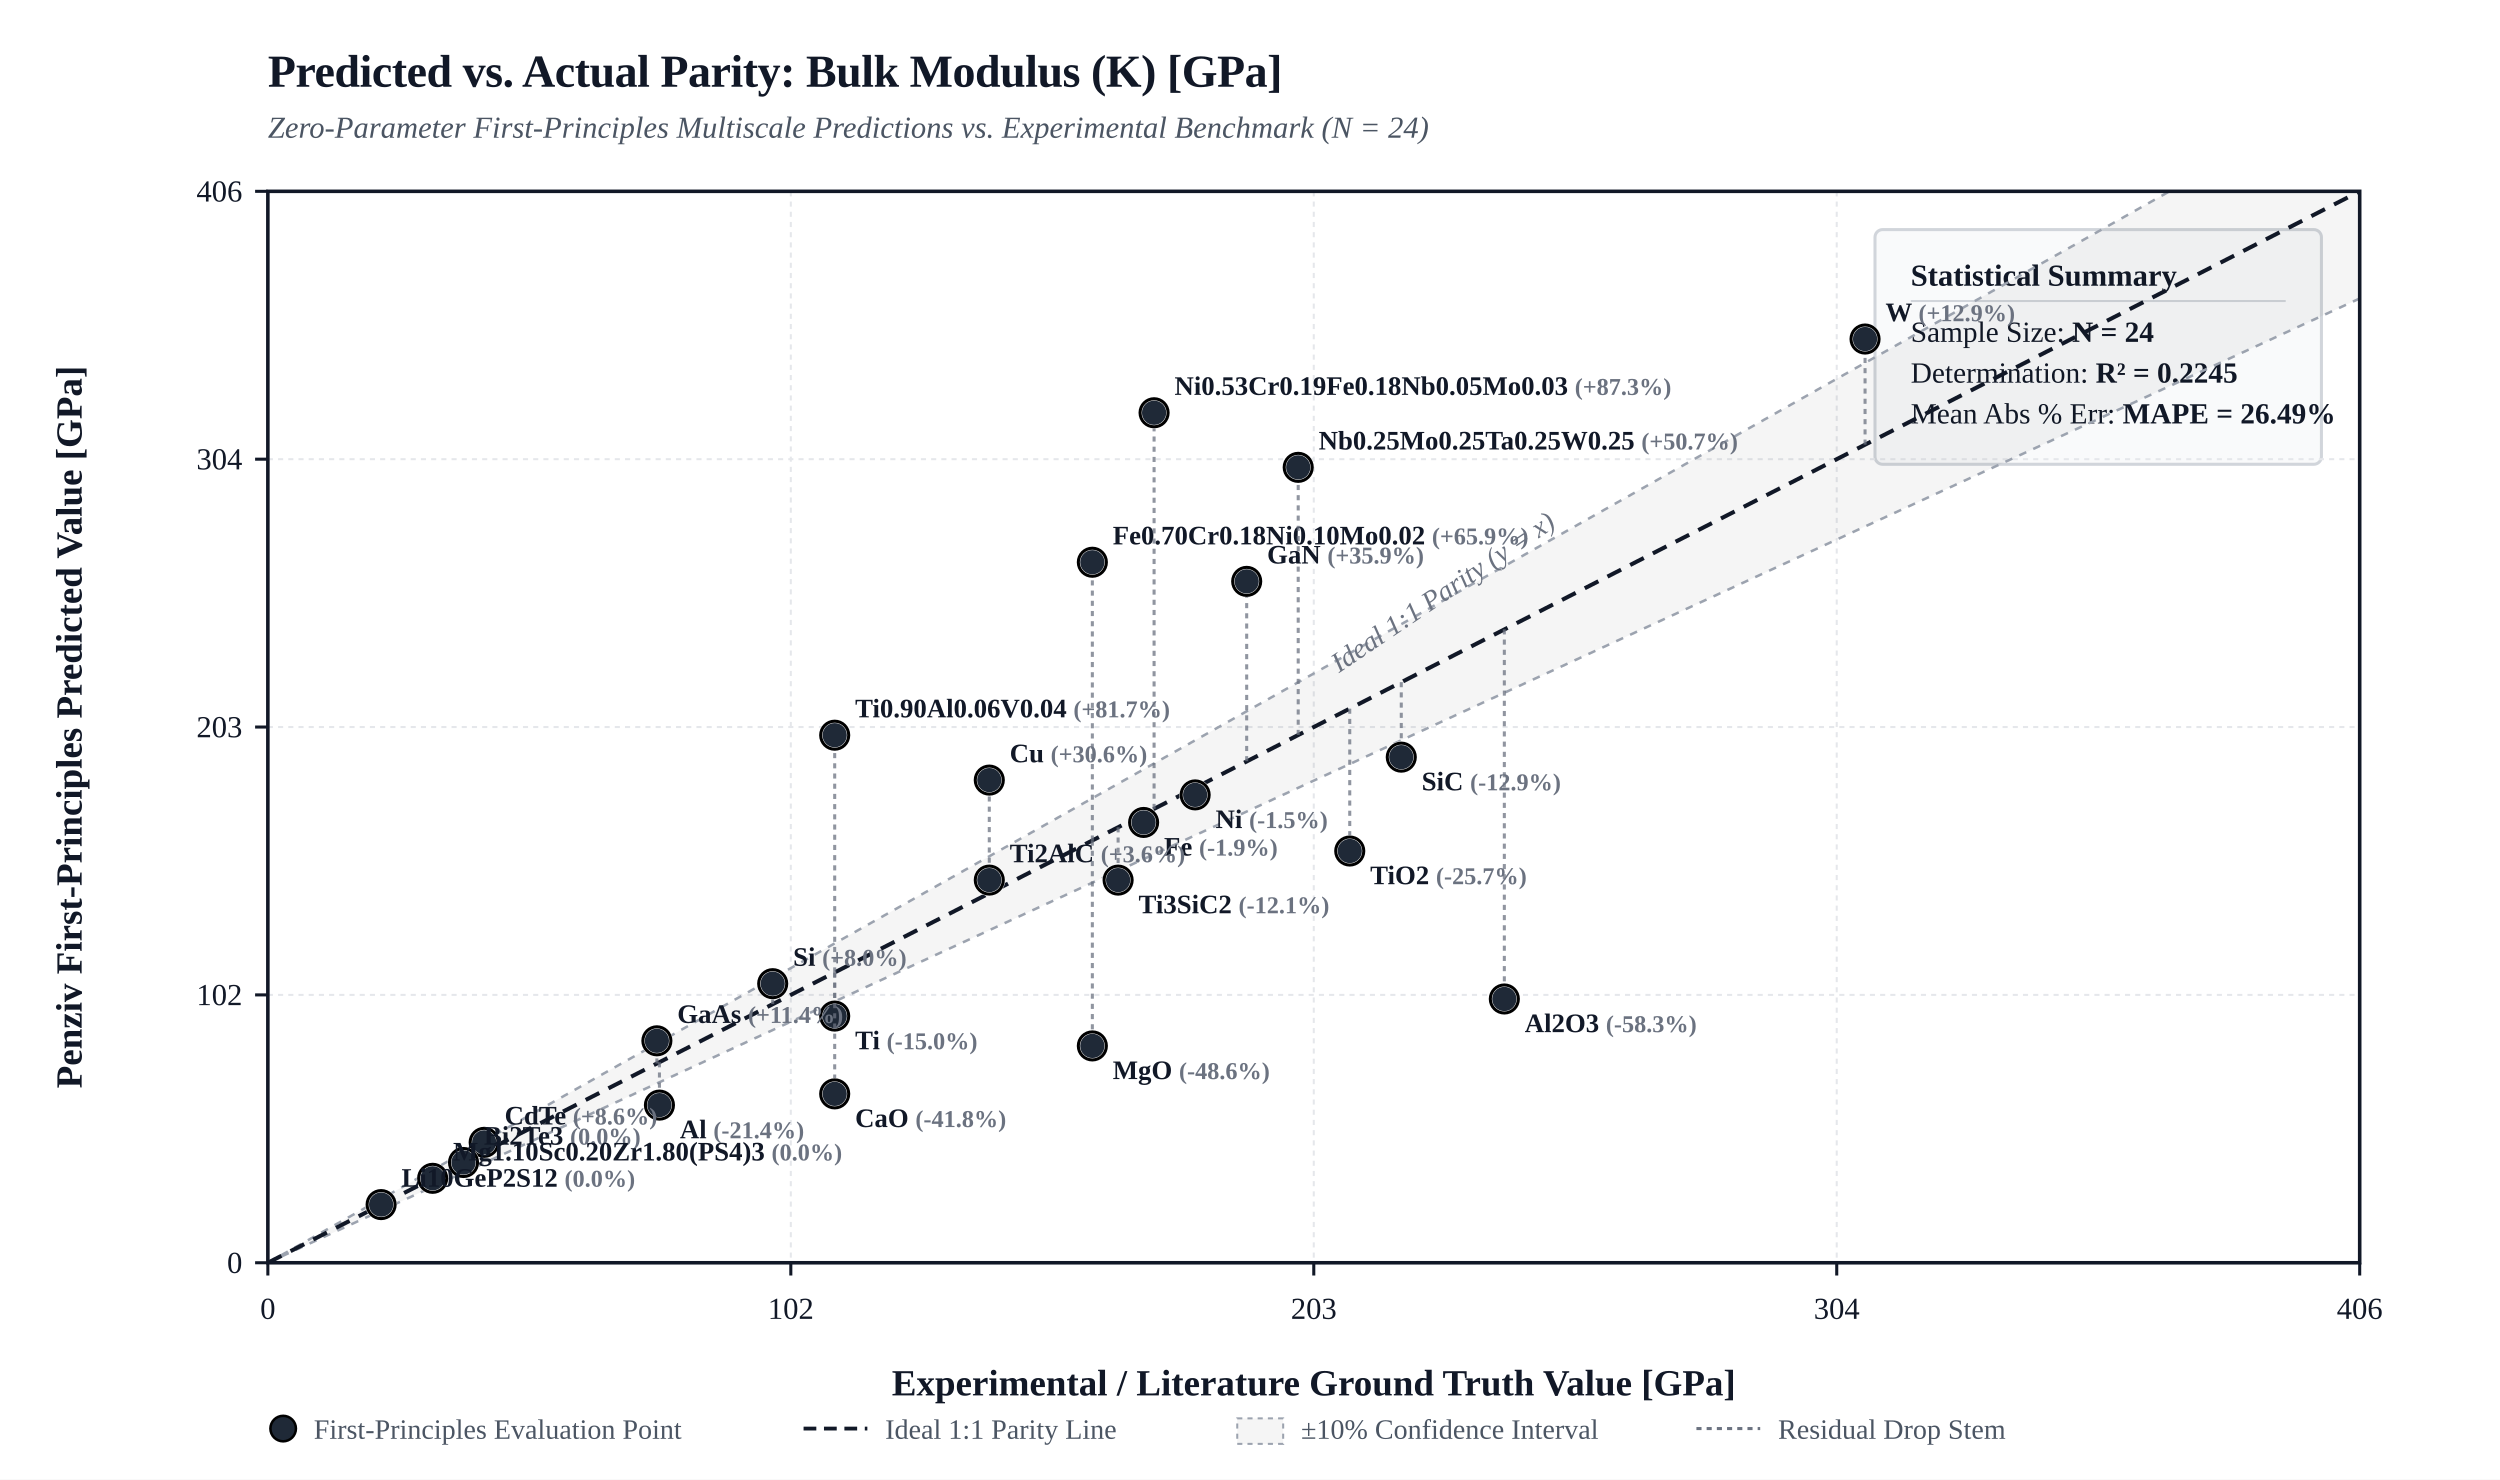
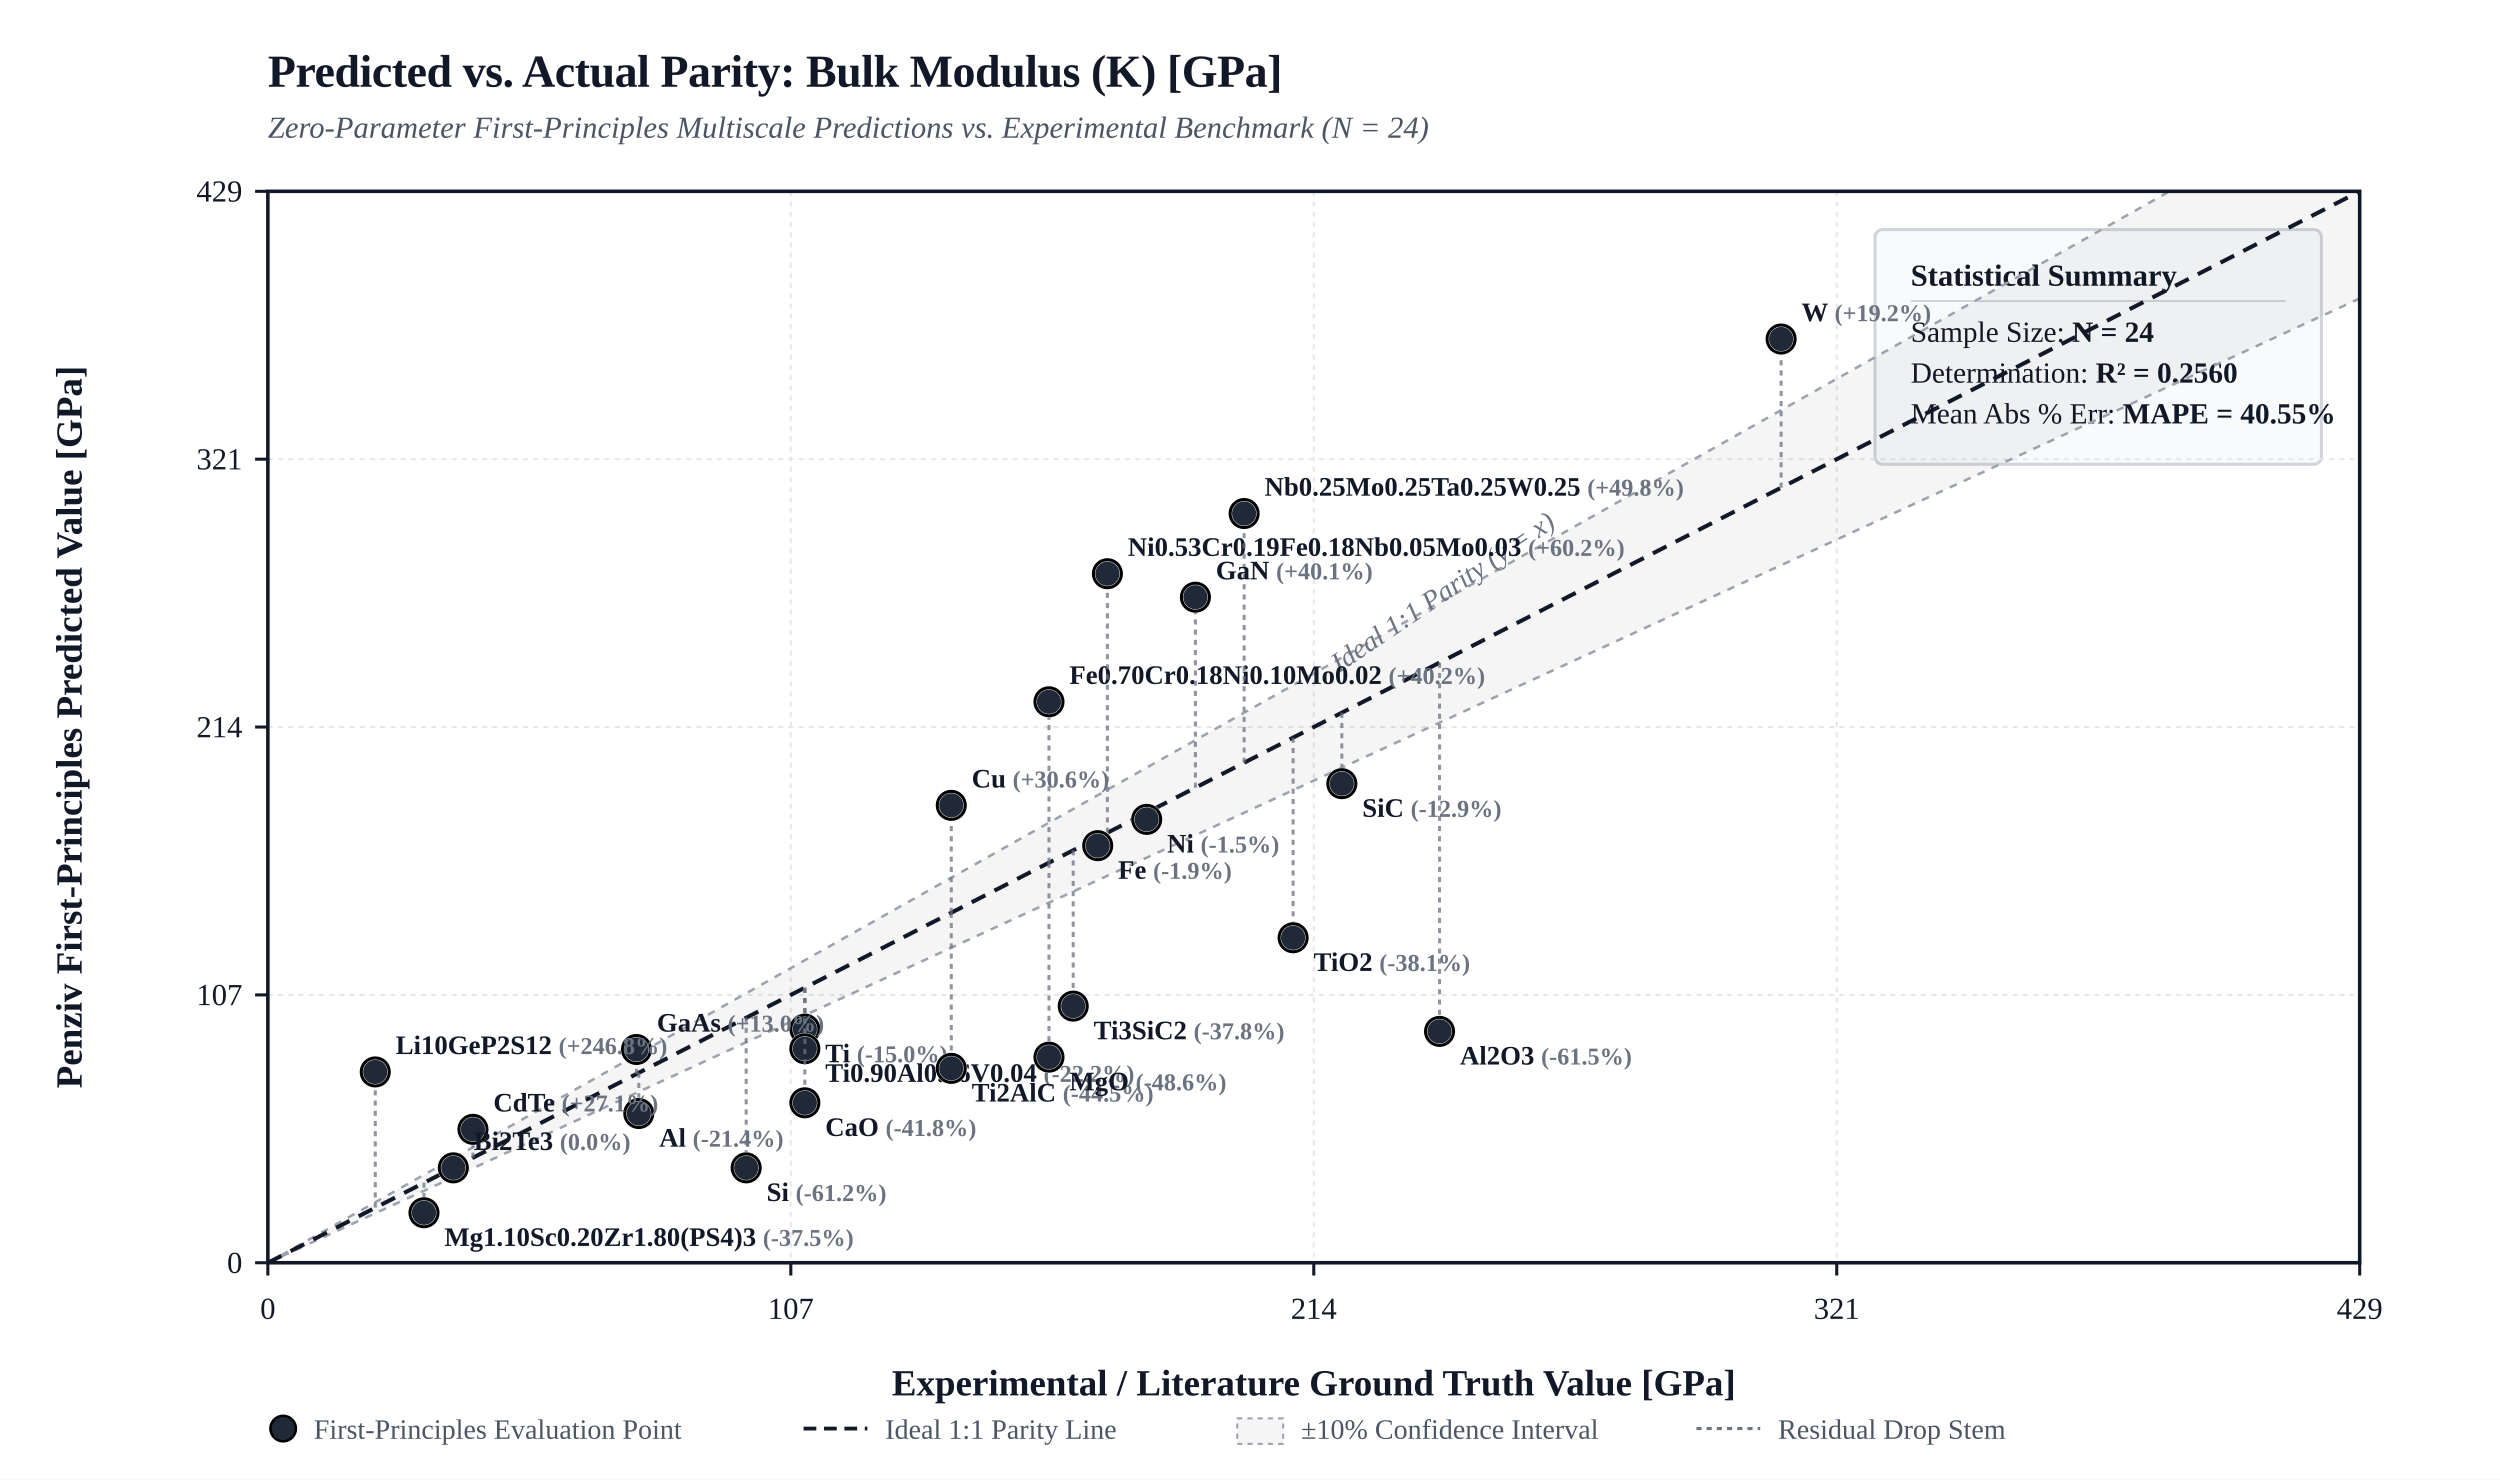
<svg xmlns="http://www.w3.org/2000/svg" viewBox="0 0 980 580" width="100%" height="auto" style="background-color: #FFFFFF; border: 1px solid #E5E7EB; border-radius: 4px; font-family: 'Times New Roman', Times, 'DejaVu Serif', 'TeX Gyre Termes', Georgia, serif;">
  <defs>
    <clipPath id="plotClip">
      <rect x="105" y="75" width="820" height="420" />
    </clipPath>
  </defs>
  <rect x="0" y="0" width="980" height="580" fill="#FFFFFF" />
  <text x="105" y="34" fill="#111827" font-size="18" font-weight="bold" letter-spacing="-0.01em">Predicted vs. Actual Parity: Bulk Modulus (K) [GPa]</text>
  <text x="105" y="54" fill="#4B5563" font-size="12" font-style="italic">Zero-Parameter First-Principles Multiscale Predictions vs. Experimental Benchmark (N = 24)</text>
  <g transform="translate(735, 90)">
    <rect width="175" height="92" rx="3" fill="#F9FAFB" stroke="#D1D5DB" stroke-width="1.2" />
    <text x="14" y="22" fill="#111827" font-size="12" font-weight="bold">Statistical Summary</text>
    <line x1="14" y1="28" x2="161" y2="28" stroke="#D1D5DB" stroke-width="0.8" />
    <text x="14" y="44" fill="#111827" font-size="11.5">Sample Size: <tspan font-weight="bold">N = 24</tspan>
    </text>
-     <text x="14" y="60" fill="#111827" font-size="11.5">Determination: <tspan font-weight="bold">R² = 0.2245</tspan>
+     <text x="14" y="60" fill="#111827" font-size="11.5">Determination: <tspan font-weight="bold">R² = 0.2560</tspan>
    </text>
-     <text x="14" y="76" fill="#111827" font-size="11.5">Mean Abs % Err: <tspan font-weight="bold">MAPE = 26.49%</tspan>
+     <text x="14" y="76" fill="#111827" font-size="11.5">Mean Abs % Err: <tspan font-weight="bold">MAPE = 40.55%</tspan>
    </text>
  </g>
  <line x1="105.0" y1="75" x2="105.0" y2="495" stroke="#E5E7EB" stroke-width="0.8" stroke-dasharray="2,2" />
  <line x1="105" y1="495.0" x2="925" y2="495.0" stroke="#E5E7EB" stroke-width="0.8" stroke-dasharray="2,2" />
  <line x1="100" y1="495.0" x2="105" y2="495.0" stroke="#111827" stroke-width="1.2" />
  <text x="95" y="499.0" fill="#111827" font-size="12" font-weight="500" text-anchor="end">0</text>
  <line x1="105.0" y1="495" x2="105.0" y2="500" stroke="#111827" stroke-width="1.2" />
  <text x="105.0" y="517.0" fill="#111827" font-size="12" font-weight="500" text-anchor="middle">0</text>
  <line x1="310.0" y1="75" x2="310.0" y2="495" stroke="#E5E7EB" stroke-width="0.8" stroke-dasharray="2,2" />
  <line x1="105" y1="390.0" x2="925" y2="390.0" stroke="#E5E7EB" stroke-width="0.8" stroke-dasharray="2,2" />
  <line x1="100" y1="390.0" x2="105" y2="390.0" stroke="#111827" stroke-width="1.2" />
-   <text x="95" y="394.0" fill="#111827" font-size="12" font-weight="500" text-anchor="end">102</text>
+   <text x="95" y="394.0" fill="#111827" font-size="12" font-weight="500" text-anchor="end">107</text>
  <line x1="310.0" y1="495" x2="310.0" y2="500" stroke="#111827" stroke-width="1.2" />
-   <text x="310.0" y="517.0" fill="#111827" font-size="12" font-weight="500" text-anchor="middle">102</text>
+   <text x="310.0" y="517.0" fill="#111827" font-size="12" font-weight="500" text-anchor="middle">107</text>
  <line x1="515.0" y1="75" x2="515.0" y2="495" stroke="#E5E7EB" stroke-width="0.8" stroke-dasharray="2,2" />
  <line x1="105" y1="285.0" x2="925" y2="285.0" stroke="#E5E7EB" stroke-width="0.8" stroke-dasharray="2,2" />
  <line x1="100" y1="285.0" x2="105" y2="285.0" stroke="#111827" stroke-width="1.2" />
-   <text x="95" y="289.0" fill="#111827" font-size="12" font-weight="500" text-anchor="end">203</text>
+   <text x="95" y="289.0" fill="#111827" font-size="12" font-weight="500" text-anchor="end">214</text>
  <line x1="515.0" y1="495" x2="515.0" y2="500" stroke="#111827" stroke-width="1.2" />
-   <text x="515.0" y="517.0" fill="#111827" font-size="12" font-weight="500" text-anchor="middle">203</text>
+   <text x="515.0" y="517.0" fill="#111827" font-size="12" font-weight="500" text-anchor="middle">214</text>
  <line x1="720.0" y1="75" x2="720.0" y2="495" stroke="#E5E7EB" stroke-width="0.8" stroke-dasharray="2,2" />
  <line x1="105" y1="180.0" x2="925" y2="180.0" stroke="#E5E7EB" stroke-width="0.8" stroke-dasharray="2,2" />
  <line x1="100" y1="180.0" x2="105" y2="180.0" stroke="#111827" stroke-width="1.2" />
-   <text x="95" y="184.0" fill="#111827" font-size="12" font-weight="500" text-anchor="end">304</text>
+   <text x="95" y="184.0" fill="#111827" font-size="12" font-weight="500" text-anchor="end">321</text>
  <line x1="720.0" y1="495" x2="720.0" y2="500" stroke="#111827" stroke-width="1.2" />
-   <text x="720.0" y="517.0" fill="#111827" font-size="12" font-weight="500" text-anchor="middle">304</text>
+   <text x="720.0" y="517.0" fill="#111827" font-size="12" font-weight="500" text-anchor="middle">321</text>
  <line x1="925.0" y1="75" x2="925.0" y2="495" stroke="#E5E7EB" stroke-width="0.8" stroke-dasharray="2,2" />
  <line x1="105" y1="75.0" x2="925" y2="75.0" stroke="#E5E7EB" stroke-width="0.8" stroke-dasharray="2,2" />
  <line x1="100" y1="75.0" x2="105" y2="75.0" stroke="#111827" stroke-width="1.2" />
-   <text x="95" y="79.0" fill="#111827" font-size="12" font-weight="500" text-anchor="end">406</text>
+   <text x="95" y="79.0" fill="#111827" font-size="12" font-weight="500" text-anchor="end">429</text>
  <line x1="925.0" y1="495" x2="925.0" y2="500" stroke="#111827" stroke-width="1.2" />
-   <text x="925.0" y="517.0" fill="#111827" font-size="12" font-weight="500" text-anchor="middle">406</text>
+   <text x="925.0" y="517.0" fill="#111827" font-size="12" font-weight="500" text-anchor="middle">429</text>
  <polygon points="105.0,495.0 925.0,33.0 925.0,117.0 105.0,495.0" fill="rgba(0, 0, 0, 0.04)" clip-path="url(#plotClip)" />
  <line x1="105.0" y1="495.0" x2="925.0" y2="33.0" stroke="#9CA3AF" stroke-width="1.0" stroke-dasharray="3,3" clip-path="url(#plotClip)" />
  <line x1="105.0" y1="495.0" x2="925.0" y2="117.0" stroke="#9CA3AF" stroke-width="1.0" stroke-dasharray="3,3" clip-path="url(#plotClip)" />
  <line x1="105.0" y1="495.0" x2="925.0" y2="75.0" stroke="#111827" stroke-width="1.6" stroke-dasharray="6,4" clip-path="url(#plotClip)" />
  <text x="535.0" y="273.0" fill="#6B7280" font-size="11" font-style="italic" transform="rotate(-34 515.0 285.0)">Ideal 1:1 Parity (y = x)</text>
  <rect x="105" y="75" width="820" height="420" fill="none" stroke="#111827" stroke-width="1.4" />
  <text x="515.0" y="547.0" fill="#111827" font-size="14.5" font-weight="bold" text-anchor="middle">Experimental / Literature Ground Truth Value [GPa]</text>
  <text x="32" y="285.0" fill="#111827" font-size="14.5" font-weight="bold" text-anchor="middle" transform="rotate(-90 32 285.0)">Penziv First-Principles Predicted Value [GPa]</text>
-   <line x1="387.8" y1="350.2" x2="387.8" y2="305.8" stroke="#6B7280" stroke-width="1.2" stroke-dasharray="2,2" opacity="0.75" clip-path="url(#plotClip)" />
-   <circle cx="387.8" cy="305.8" r="5.5" fill="#1F2937" stroke="#FFFFFF" stroke-width="1.5" />
-   <circle cx="387.8" cy="305.8" r="5.5" fill="none" stroke="#000000" stroke-width="1.2" />
-   <text x="395.8" y="298.8" fill="#111827" font-size="10.5" font-weight="600" text-anchor="start">Cu <tspan fill="#6B7280" font-size="9.5">(+30.6%)</tspan>
+   <line x1="372.9" y1="357.8" x2="372.9" y2="315.7" stroke="#6B7280" stroke-width="1.2" stroke-dasharray="2,2" opacity="0.75" clip-path="url(#plotClip)" />
+   <circle cx="372.9" cy="315.7" r="5.5" fill="#1F2937" stroke="#FFFFFF" stroke-width="1.5" />
+   <circle cx="372.9" cy="315.7" r="5.5" fill="none" stroke="#000000" stroke-width="1.2" />
+   <text x="380.9" y="308.7" fill="#111827" font-size="10.5" font-weight="600" text-anchor="start">Cu <tspan fill="#6B7280" font-size="9.5">(+30.6%)</tspan>
  </text>
-   <line x1="258.5" y1="416.4" x2="258.5" y2="433.2" stroke="#6B7280" stroke-width="1.2" stroke-dasharray="2,2" opacity="0.75" clip-path="url(#plotClip)" />
-   <circle cx="258.5" cy="433.2" r="5.5" fill="#1F2937" stroke="#FFFFFF" stroke-width="1.5" />
-   <circle cx="258.5" cy="433.2" r="5.5" fill="none" stroke="#000000" stroke-width="1.2" />
-   <text x="266.5" y="446.2" fill="#111827" font-size="10.5" font-weight="600" text-anchor="start">Al <tspan fill="#6B7280" font-size="9.5">(-21.4%)</tspan>
+   <line x1="250.4" y1="420.5" x2="250.4" y2="436.5" stroke="#6B7280" stroke-width="1.2" stroke-dasharray="2,2" opacity="0.75" clip-path="url(#plotClip)" />
+   <circle cx="250.4" cy="436.5" r="5.5" fill="#1F2937" stroke="#FFFFFF" stroke-width="1.5" />
+   <circle cx="250.4" cy="436.5" r="5.5" fill="none" stroke="#000000" stroke-width="1.2" />
+   <text x="258.4" y="449.5" fill="#111827" font-size="10.5" font-weight="600" text-anchor="start">Al <tspan fill="#6B7280" font-size="9.5">(-21.4%)</tspan>
  </text>
-   <line x1="468.5" y1="308.8" x2="468.5" y2="311.6" stroke="#6B7280" stroke-width="1.2" stroke-dasharray="2,2" opacity="0.75" clip-path="url(#plotClip)" />
-   <circle cx="468.5" cy="311.6" r="5.5" fill="#1F2937" stroke="#FFFFFF" stroke-width="1.5" />
-   <circle cx="468.5" cy="311.6" r="5.5" fill="none" stroke="#000000" stroke-width="1.2" />
-   <text x="476.5" y="324.6" fill="#111827" font-size="10.5" font-weight="600" text-anchor="start">Ni <tspan fill="#6B7280" font-size="9.5">(-1.5%)</tspan>
+   <line x1="449.5" y1="318.6" x2="449.5" y2="321.2" stroke="#6B7280" stroke-width="1.2" stroke-dasharray="2,2" opacity="0.75" clip-path="url(#plotClip)" />
+   <circle cx="449.5" cy="321.2" r="5.5" fill="#1F2937" stroke="#FFFFFF" stroke-width="1.5" />
+   <circle cx="449.5" cy="321.2" r="5.5" fill="none" stroke="#000000" stroke-width="1.2" />
+   <text x="457.5" y="334.2" fill="#111827" font-size="10.5" font-weight="600" text-anchor="start">Ni <tspan fill="#6B7280" font-size="9.5">(-1.5%)</tspan>
  </text>
-   <line x1="327.2" y1="381.2" x2="327.2" y2="398.3" stroke="#6B7280" stroke-width="1.2" stroke-dasharray="2,2" opacity="0.75" clip-path="url(#plotClip)" />
-   <circle cx="327.2" cy="398.3" r="5.5" fill="#1F2937" stroke="#FFFFFF" stroke-width="1.5" />
-   <circle cx="327.2" cy="398.3" r="5.5" fill="none" stroke="#000000" stroke-width="1.2" />
-   <text x="335.2" y="411.3" fill="#111827" font-size="10.5" font-weight="600" text-anchor="start">Ti <tspan fill="#6B7280" font-size="9.5">(-15.0%)</tspan>
+   <line x1="315.5" y1="387.2" x2="315.5" y2="403.4" stroke="#6B7280" stroke-width="1.2" stroke-dasharray="2,2" opacity="0.75" clip-path="url(#plotClip)" />
+   <circle cx="315.5" cy="403.4" r="5.5" fill="#1F2937" stroke="#FFFFFF" stroke-width="1.5" />
+   <circle cx="315.5" cy="403.4" r="5.5" fill="none" stroke="#000000" stroke-width="1.2" />
+   <text x="323.5" y="416.4" fill="#111827" font-size="10.5" font-weight="600" text-anchor="start">Ti <tspan fill="#6B7280" font-size="9.5">(-15.0%)</tspan>
  </text>
-   <line x1="731.1" y1="174.3" x2="731.1" y2="132.9" stroke="#6B7280" stroke-width="1.2" stroke-dasharray="2,2" opacity="0.75" clip-path="url(#plotClip)" />
-   <circle cx="731.1" cy="132.9" r="5.5" fill="#1F2937" stroke="#FFFFFF" stroke-width="1.5" />
-   <circle cx="731.1" cy="132.9" r="5.5" fill="none" stroke="#000000" stroke-width="1.2" />
-   <text x="739.1" y="125.9" fill="#111827" font-size="10.5" font-weight="600" text-anchor="start">W <tspan fill="#6B7280" font-size="9.5">(+12.9%)</tspan>
+   <line x1="698.2" y1="191.2" x2="698.2" y2="132.9" stroke="#6B7280" stroke-width="1.2" stroke-dasharray="2,2" opacity="0.75" clip-path="url(#plotClip)" />
+   <circle cx="698.2" cy="132.9" r="5.5" fill="#1F2937" stroke="#FFFFFF" stroke-width="1.5" />
+   <circle cx="698.2" cy="132.9" r="5.5" fill="none" stroke="#000000" stroke-width="1.2" />
+   <text x="706.2" y="125.9" fill="#111827" font-size="10.5" font-weight="600" text-anchor="start">W <tspan fill="#6B7280" font-size="9.5">(+19.2%)</tspan>
  </text>
-   <line x1="448.3" y1="319.1" x2="448.3" y2="322.4" stroke="#6B7280" stroke-width="1.2" stroke-dasharray="2,2" opacity="0.75" clip-path="url(#plotClip)" />
-   <circle cx="448.3" cy="322.4" r="5.5" fill="#1F2937" stroke="#FFFFFF" stroke-width="1.5" />
-   <circle cx="448.3" cy="322.4" r="5.5" fill="none" stroke="#000000" stroke-width="1.2" />
-   <text x="456.3" y="335.4" fill="#111827" font-size="10.5" font-weight="600" text-anchor="start">Fe <tspan fill="#6B7280" font-size="9.5">(-1.9%)</tspan>
+   <line x1="430.3" y1="328.4" x2="430.3" y2="331.5" stroke="#6B7280" stroke-width="1.2" stroke-dasharray="2,2" opacity="0.75" clip-path="url(#plotClip)" />
+   <circle cx="430.3" cy="331.5" r="5.5" fill="#1F2937" stroke="#FFFFFF" stroke-width="1.5" />
+   <circle cx="430.3" cy="331.5" r="5.5" fill="none" stroke="#000000" stroke-width="1.2" />
+   <text x="438.3" y="344.5" fill="#111827" font-size="10.5" font-weight="600" text-anchor="start">Fe <tspan fill="#6B7280" font-size="9.5">(-1.9%)</tspan>
  </text>
-   <line x1="428.2" y1="329.5" x2="428.2" y2="220.4" stroke="#6B7280" stroke-width="1.2" stroke-dasharray="2,2" opacity="0.75" clip-path="url(#plotClip)" />
-   <circle cx="428.2" cy="220.4" r="5.5" fill="#1F2937" stroke="#FFFFFF" stroke-width="1.5" />
-   <circle cx="428.2" cy="220.4" r="5.5" fill="none" stroke="#000000" stroke-width="1.2" />
-   <text x="436.2" y="213.4" fill="#111827" font-size="10.5" font-weight="600" text-anchor="start">Fe0.70Cr0.18Ni0.10Mo0.02 <tspan fill="#6B7280" font-size="9.5">(+65.9%)</tspan>
+   <line x1="411.2" y1="338.2" x2="411.2" y2="275.1" stroke="#6B7280" stroke-width="1.2" stroke-dasharray="2,2" opacity="0.75" clip-path="url(#plotClip)" />
+   <circle cx="411.2" cy="275.1" r="5.5" fill="#1F2937" stroke="#FFFFFF" stroke-width="1.5" />
+   <circle cx="411.2" cy="275.1" r="5.5" fill="none" stroke="#000000" stroke-width="1.2" />
+   <text x="419.2" y="268.1" fill="#111827" font-size="10.5" font-weight="600" text-anchor="start">Fe0.70Cr0.18Ni0.10Mo0.02 <tspan fill="#6B7280" font-size="9.5">(+40.2%)</tspan>
  </text>
-   <line x1="452.4" y1="317.1" x2="452.4" y2="161.8" stroke="#6B7280" stroke-width="1.2" stroke-dasharray="2,2" opacity="0.75" clip-path="url(#plotClip)" />
-   <circle cx="452.4" cy="161.8" r="5.5" fill="#1F2937" stroke="#FFFFFF" stroke-width="1.5" />
-   <circle cx="452.4" cy="161.8" r="5.5" fill="none" stroke="#000000" stroke-width="1.2" />
-   <text x="460.4" y="154.8" fill="#111827" font-size="10.5" font-weight="600" text-anchor="start">Ni0.53Cr0.19Fe0.18Nb0.05Mo0.03 <tspan fill="#6B7280" font-size="9.5">(+87.3%)</tspan>
+   <line x1="434.1" y1="326.4" x2="434.1" y2="224.9" stroke="#6B7280" stroke-width="1.2" stroke-dasharray="2,2" opacity="0.75" clip-path="url(#plotClip)" />
+   <circle cx="434.1" cy="224.9" r="5.5" fill="#1F2937" stroke="#FFFFFF" stroke-width="1.5" />
+   <circle cx="434.1" cy="224.9" r="5.5" fill="none" stroke="#000000" stroke-width="1.2" />
+   <text x="442.1" y="217.9" fill="#111827" font-size="10.5" font-weight="600" text-anchor="start">Ni0.53Cr0.19Fe0.18Nb0.05Mo0.03 <tspan fill="#6B7280" font-size="9.5">(+60.2%)</tspan>
  </text>
-   <line x1="327.2" y1="381.2" x2="327.2" y2="288.2" stroke="#6B7280" stroke-width="1.2" stroke-dasharray="2,2" opacity="0.75" clip-path="url(#plotClip)" />
-   <circle cx="327.2" cy="288.2" r="5.5" fill="#1F2937" stroke="#FFFFFF" stroke-width="1.5" />
-   <circle cx="327.2" cy="288.2" r="5.5" fill="none" stroke="#000000" stroke-width="1.2" />
-   <text x="335.2" y="281.2" fill="#111827" font-size="10.5" font-weight="600" text-anchor="start">Ti0.90Al0.06V0.04 <tspan fill="#6B7280" font-size="9.5">(+81.7%)</tspan>
+   <line x1="315.5" y1="387.2" x2="315.5" y2="411.1" stroke="#6B7280" stroke-width="1.2" stroke-dasharray="2,2" opacity="0.75" clip-path="url(#plotClip)" />
+   <circle cx="315.5" cy="411.1" r="5.5" fill="#1F2937" stroke="#FFFFFF" stroke-width="1.5" />
+   <circle cx="315.5" cy="411.1" r="5.5" fill="none" stroke="#000000" stroke-width="1.2" />
+   <text x="323.5" y="424.1" fill="#111827" font-size="10.5" font-weight="600" text-anchor="start">Ti0.90Al0.06V0.04 <tspan fill="#6B7280" font-size="9.5">(-22.2%)</tspan>
  </text>
-   <line x1="508.9" y1="288.1" x2="508.9" y2="183.2" stroke="#6B7280" stroke-width="1.2" stroke-dasharray="2,2" opacity="0.75" clip-path="url(#plotClip)" />
-   <circle cx="508.9" cy="183.2" r="5.5" fill="#1F2937" stroke="#FFFFFF" stroke-width="1.5" />
-   <circle cx="508.9" cy="183.2" r="5.5" fill="none" stroke="#000000" stroke-width="1.2" />
-   <text x="516.9" y="176.2" fill="#111827" font-size="10.5" font-weight="600" text-anchor="start">Nb0.25Mo0.25Ta0.25W0.25 <tspan fill="#6B7280" font-size="9.5">(+50.7%)</tspan>
+   <line x1="487.7" y1="299.0" x2="487.7" y2="201.3" stroke="#6B7280" stroke-width="1.2" stroke-dasharray="2,2" opacity="0.75" clip-path="url(#plotClip)" />
+   <circle cx="487.7" cy="201.3" r="5.5" fill="#1F2937" stroke="#FFFFFF" stroke-width="1.5" />
+   <circle cx="487.7" cy="201.3" r="5.5" fill="none" stroke="#000000" stroke-width="1.2" />
+   <text x="495.7" y="194.3" fill="#111827" font-size="10.5" font-weight="600" text-anchor="start">Nb0.25Mo0.25Ta0.25W0.25 <tspan fill="#6B7280" font-size="9.5">(+49.8%)</tspan>
  </text>
-   <line x1="438.3" y1="324.3" x2="438.3" y2="345.0" stroke="#6B7280" stroke-width="1.2" stroke-dasharray="2,2" opacity="0.75" clip-path="url(#plotClip)" />
-   <circle cx="438.3" cy="345.0" r="5.5" fill="#1F2937" stroke="#FFFFFF" stroke-width="1.5" />
-   <circle cx="438.3" cy="345.0" r="5.5" fill="none" stroke="#000000" stroke-width="1.2" />
-   <text x="446.3" y="358.0" fill="#111827" font-size="10.5" font-weight="600" text-anchor="start">Ti3SiC2 <tspan fill="#6B7280" font-size="9.5">(-12.1%)</tspan>
+   <line x1="420.7" y1="333.3" x2="420.7" y2="394.4" stroke="#6B7280" stroke-width="1.2" stroke-dasharray="2,2" opacity="0.75" clip-path="url(#plotClip)" />
+   <circle cx="420.7" cy="394.4" r="5.5" fill="#1F2937" stroke="#FFFFFF" stroke-width="1.5" />
+   <circle cx="420.7" cy="394.4" r="5.5" fill="none" stroke="#000000" stroke-width="1.2" />
+   <text x="428.7" y="407.4" fill="#111827" font-size="10.5" font-weight="600" text-anchor="start">Ti3SiC2 <tspan fill="#6B7280" font-size="9.5">(-37.8%)</tspan>
  </text>
-   <line x1="387.8" y1="350.2" x2="387.8" y2="345.0" stroke="#6B7280" stroke-width="1.2" stroke-dasharray="2,2" opacity="0.75" clip-path="url(#plotClip)" />
-   <circle cx="387.8" cy="345.0" r="5.5" fill="#1F2937" stroke="#FFFFFF" stroke-width="1.5" />
-   <circle cx="387.8" cy="345.0" r="5.5" fill="none" stroke="#000000" stroke-width="1.2" />
-   <text x="395.8" y="338.0" fill="#111827" font-size="10.5" font-weight="600" text-anchor="start">Ti2AlC <tspan fill="#6B7280" font-size="9.5">(+3.6%)</tspan>
+   <line x1="372.9" y1="357.8" x2="372.9" y2="418.8" stroke="#6B7280" stroke-width="1.2" stroke-dasharray="2,2" opacity="0.75" clip-path="url(#plotClip)" />
+   <circle cx="372.9" cy="418.8" r="5.5" fill="#1F2937" stroke="#FFFFFF" stroke-width="1.5" />
+   <circle cx="372.9" cy="418.8" r="5.5" fill="none" stroke="#000000" stroke-width="1.2" />
+   <text x="380.9" y="431.8" fill="#111827" font-size="10.5" font-weight="600" text-anchor="start">Ti2AlC <tspan fill="#6B7280" font-size="9.5">(-44.5%)</tspan>
  </text>
-   <line x1="327.2" y1="381.2" x2="327.2" y2="428.8" stroke="#6B7280" stroke-width="1.2" stroke-dasharray="2,2" opacity="0.75" clip-path="url(#plotClip)" />
-   <circle cx="327.2" cy="428.8" r="5.5" fill="#1F2937" stroke="#FFFFFF" stroke-width="1.5" />
-   <circle cx="327.2" cy="428.8" r="5.5" fill="none" stroke="#000000" stroke-width="1.2" />
-   <text x="335.2" y="441.8" fill="#111827" font-size="10.5" font-weight="600" text-anchor="start">CaO <tspan fill="#6B7280" font-size="9.5">(-41.8%)</tspan>
+   <line x1="315.5" y1="387.2" x2="315.5" y2="432.3" stroke="#6B7280" stroke-width="1.2" stroke-dasharray="2,2" opacity="0.75" clip-path="url(#plotClip)" />
+   <circle cx="315.5" cy="432.3" r="5.5" fill="#1F2937" stroke="#FFFFFF" stroke-width="1.5" />
+   <circle cx="315.5" cy="432.3" r="5.5" fill="none" stroke="#000000" stroke-width="1.2" />
+   <text x="323.5" y="445.3" fill="#111827" font-size="10.5" font-weight="600" text-anchor="start">CaO <tspan fill="#6B7280" font-size="9.5">(-41.8%)</tspan>
  </text>
-   <line x1="428.2" y1="329.5" x2="428.2" y2="410.0" stroke="#6B7280" stroke-width="1.2" stroke-dasharray="2,2" opacity="0.75" clip-path="url(#plotClip)" />
-   <circle cx="428.2" cy="410.0" r="5.5" fill="#1F2937" stroke="#FFFFFF" stroke-width="1.5" />
-   <circle cx="428.2" cy="410.0" r="5.5" fill="none" stroke="#000000" stroke-width="1.2" />
-   <text x="436.2" y="423.0" fill="#111827" font-size="10.5" font-weight="600" text-anchor="start">MgO <tspan fill="#6B7280" font-size="9.5">(-48.6%)</tspan>
+   <line x1="411.2" y1="338.2" x2="411.2" y2="414.4" stroke="#6B7280" stroke-width="1.2" stroke-dasharray="2,2" opacity="0.75" clip-path="url(#plotClip)" />
+   <circle cx="411.2" cy="414.4" r="5.5" fill="#1F2937" stroke="#FFFFFF" stroke-width="1.5" />
+   <circle cx="411.2" cy="414.4" r="5.5" fill="none" stroke="#000000" stroke-width="1.2" />
+   <text x="419.2" y="427.4" fill="#111827" font-size="10.5" font-weight="600" text-anchor="start">MgO <tspan fill="#6B7280" font-size="9.5">(-48.6%)</tspan>
  </text>
-   <line x1="589.7" y1="246.7" x2="589.7" y2="391.6" stroke="#6B7280" stroke-width="1.2" stroke-dasharray="2,2" opacity="0.75" clip-path="url(#plotClip)" />
-   <circle cx="589.7" cy="391.6" r="5.5" fill="#1F2937" stroke="#FFFFFF" stroke-width="1.5" />
-   <circle cx="589.7" cy="391.6" r="5.5" fill="none" stroke="#000000" stroke-width="1.2" />
-   <text x="597.7" y="404.6" fill="#111827" font-size="10.5" font-weight="600" text-anchor="start">Al2O3 <tspan fill="#6B7280" font-size="9.5">(-58.3%)</tspan>
+   <line x1="564.3" y1="259.8" x2="564.3" y2="404.3" stroke="#6B7280" stroke-width="1.2" stroke-dasharray="2,2" opacity="0.75" clip-path="url(#plotClip)" />
+   <circle cx="564.3" cy="404.3" r="5.5" fill="#1F2937" stroke="#FFFFFF" stroke-width="1.5" />
+   <circle cx="564.3" cy="404.3" r="5.5" fill="none" stroke="#000000" stroke-width="1.2" />
+   <text x="572.3" y="417.3" fill="#111827" font-size="10.5" font-weight="600" text-anchor="start">Al2O3 <tspan fill="#6B7280" font-size="9.5">(-61.5%)</tspan>
  </text>
-   <line x1="529.1" y1="277.8" x2="529.1" y2="333.6" stroke="#6B7280" stroke-width="1.2" stroke-dasharray="2,2" opacity="0.75" clip-path="url(#plotClip)" />
-   <circle cx="529.1" cy="333.6" r="5.5" fill="#1F2937" stroke="#FFFFFF" stroke-width="1.5" />
-   <circle cx="529.1" cy="333.6" r="5.5" fill="none" stroke="#000000" stroke-width="1.2" />
-   <text x="537.1" y="346.6" fill="#111827" font-size="10.5" font-weight="600" text-anchor="start">TiO2 <tspan fill="#6B7280" font-size="9.5">(-25.7%)</tspan>
+   <line x1="506.9" y1="289.2" x2="506.9" y2="367.6" stroke="#6B7280" stroke-width="1.2" stroke-dasharray="2,2" opacity="0.75" clip-path="url(#plotClip)" />
+   <circle cx="506.9" cy="367.6" r="5.5" fill="#1F2937" stroke="#FFFFFF" stroke-width="1.5" />
+   <circle cx="506.9" cy="367.6" r="5.5" fill="none" stroke="#000000" stroke-width="1.2" />
+   <text x="514.9" y="380.6" fill="#111827" font-size="10.5" font-weight="600" text-anchor="start">TiO2 <tspan fill="#6B7280" font-size="9.5">(-38.1%)</tspan>
  </text>
-   <line x1="549.3" y1="267.4" x2="549.3" y2="296.8" stroke="#6B7280" stroke-width="1.2" stroke-dasharray="2,2" opacity="0.75" clip-path="url(#plotClip)" />
-   <circle cx="549.3" cy="296.8" r="5.5" fill="#1F2937" stroke="#FFFFFF" stroke-width="1.5" />
-   <circle cx="549.3" cy="296.8" r="5.5" fill="none" stroke="#000000" stroke-width="1.2" />
-   <text x="557.3" y="309.8" fill="#111827" font-size="10.5" font-weight="600" text-anchor="start">SiC <tspan fill="#6B7280" font-size="9.5">(-12.9%)</tspan>
+   <line x1="526.0" y1="279.4" x2="526.0" y2="307.2" stroke="#6B7280" stroke-width="1.2" stroke-dasharray="2,2" opacity="0.75" clip-path="url(#plotClip)" />
+   <circle cx="526.0" cy="307.2" r="5.5" fill="#1F2937" stroke="#FFFFFF" stroke-width="1.5" />
+   <circle cx="526.0" cy="307.2" r="5.5" fill="none" stroke="#000000" stroke-width="1.2" />
+   <text x="534.0" y="320.2" fill="#111827" font-size="10.5" font-weight="600" text-anchor="start">SiC <tspan fill="#6B7280" font-size="9.5">(-12.9%)</tspan>
  </text>
-   <line x1="488.7" y1="298.4" x2="488.7" y2="227.9" stroke="#6B7280" stroke-width="1.2" stroke-dasharray="2,2" opacity="0.75" clip-path="url(#plotClip)" />
-   <circle cx="488.7" cy="227.9" r="5.5" fill="#1F2937" stroke="#FFFFFF" stroke-width="1.5" />
-   <circle cx="488.7" cy="227.9" r="5.5" fill="none" stroke="#000000" stroke-width="1.2" />
-   <text x="496.7" y="220.9" fill="#111827" font-size="10.5" font-weight="600" text-anchor="start">GaN <tspan fill="#6B7280" font-size="9.5">(+35.9%)</tspan>
+   <line x1="468.6" y1="308.8" x2="468.6" y2="234.1" stroke="#6B7280" stroke-width="1.2" stroke-dasharray="2,2" opacity="0.75" clip-path="url(#plotClip)" />
+   <circle cx="468.6" cy="234.1" r="5.5" fill="#1F2937" stroke="#FFFFFF" stroke-width="1.5" />
+   <circle cx="468.6" cy="234.1" r="5.5" fill="none" stroke="#000000" stroke-width="1.2" />
+   <text x="476.6" y="227.1" fill="#111827" font-size="10.5" font-weight="600" text-anchor="start">GaN <tspan fill="#6B7280" font-size="9.5">(+40.1%)</tspan>
  </text>
-   <line x1="302.9" y1="393.6" x2="302.9" y2="385.6" stroke="#6B7280" stroke-width="1.2" stroke-dasharray="2,2" opacity="0.75" clip-path="url(#plotClip)" />
-   <circle cx="302.9" cy="385.6" r="5.5" fill="#1F2937" stroke="#FFFFFF" stroke-width="1.5" />
-   <circle cx="302.9" cy="385.6" r="5.5" fill="none" stroke="#000000" stroke-width="1.2" />
-   <text x="310.9" y="378.6" fill="#111827" font-size="10.5" font-weight="600" text-anchor="start">Si <tspan fill="#6B7280" font-size="9.5">(+8.0%)</tspan>
+   <line x1="292.5" y1="398.9" x2="292.5" y2="457.8" stroke="#6B7280" stroke-width="1.2" stroke-dasharray="2,2" opacity="0.75" clip-path="url(#plotClip)" />
+   <circle cx="292.5" cy="457.8" r="5.5" fill="#1F2937" stroke="#FFFFFF" stroke-width="1.5" />
+   <circle cx="292.5" cy="457.8" r="5.5" fill="none" stroke="#000000" stroke-width="1.2" />
+   <text x="300.5" y="470.8" fill="#111827" font-size="10.5" font-weight="600" text-anchor="start">Si <tspan fill="#6B7280" font-size="9.5">(-61.2%)</tspan>
  </text>
-   <line x1="257.5" y1="416.9" x2="257.5" y2="408.0" stroke="#6B7280" stroke-width="1.2" stroke-dasharray="2,2" opacity="0.75" clip-path="url(#plotClip)" />
-   <circle cx="257.5" cy="408.0" r="5.5" fill="#1F2937" stroke="#FFFFFF" stroke-width="1.5" />
-   <circle cx="257.5" cy="408.0" r="5.5" fill="none" stroke="#000000" stroke-width="1.2" />
-   <text x="265.5" y="401.0" fill="#111827" font-size="10.5" font-weight="600" text-anchor="start">GaAs <tspan fill="#6B7280" font-size="9.5">(+11.4%)</tspan>
+   <line x1="249.5" y1="421.0" x2="249.5" y2="411.4" stroke="#6B7280" stroke-width="1.2" stroke-dasharray="2,2" opacity="0.75" clip-path="url(#plotClip)" />
+   <circle cx="249.5" cy="411.4" r="5.5" fill="#1F2937" stroke="#FFFFFF" stroke-width="1.5" />
+   <circle cx="249.5" cy="411.4" r="5.5" fill="none" stroke="#000000" stroke-width="1.2" />
+   <text x="257.5" y="404.4" fill="#111827" font-size="10.5" font-weight="600" text-anchor="start">GaAs <tspan fill="#6B7280" font-size="9.5">(+13.0%)</tspan>
  </text>
-   <line x1="189.8" y1="451.6" x2="189.8" y2="447.8" stroke="#6B7280" stroke-width="1.2" stroke-dasharray="2,2" opacity="0.75" clip-path="url(#plotClip)" />
-   <circle cx="189.8" cy="447.8" r="5.5" fill="#1F2937" stroke="#FFFFFF" stroke-width="1.5" />
-   <circle cx="189.8" cy="447.8" r="5.5" fill="none" stroke="#000000" stroke-width="1.2" />
-   <text x="197.8" y="440.8" fill="#111827" font-size="10.5" font-weight="600" text-anchor="start">CdTe <tspan fill="#6B7280" font-size="9.5">(+8.6%)</tspan>
+   <line x1="185.4" y1="453.8" x2="185.4" y2="442.7" stroke="#6B7280" stroke-width="1.2" stroke-dasharray="2,2" opacity="0.75" clip-path="url(#plotClip)" />
+   <circle cx="185.4" cy="442.7" r="5.5" fill="#1F2937" stroke="#FFFFFF" stroke-width="1.5" />
+   <circle cx="185.4" cy="442.7" r="5.5" fill="none" stroke="#000000" stroke-width="1.2" />
+   <text x="193.4" y="435.7" fill="#111827" font-size="10.5" font-weight="600" text-anchor="start">CdTe <tspan fill="#6B7280" font-size="9.5">(+27.1%)</tspan>
  </text>
-   <line x1="181.7" y1="455.7" x2="181.7" y2="455.7" stroke="#6B7280" stroke-width="1.2" stroke-dasharray="2,2" opacity="0.75" clip-path="url(#plotClip)" />
-   <circle cx="181.7" cy="455.7" r="5.5" fill="#1F2937" stroke="#FFFFFF" stroke-width="1.5" />
-   <circle cx="181.7" cy="455.7" r="5.5" fill="none" stroke="#000000" stroke-width="1.2" />
-   <text x="189.7" y="448.7" fill="#111827" font-size="10.5" font-weight="600" text-anchor="start">Bi2Te3 <tspan fill="#6B7280" font-size="9.5">(0.0%)</tspan>
+   <line x1="177.7" y1="457.8" x2="177.7" y2="457.8" stroke="#6B7280" stroke-width="1.2" stroke-dasharray="2,2" opacity="0.75" clip-path="url(#plotClip)" />
+   <circle cx="177.7" cy="457.8" r="5.5" fill="#1F2937" stroke="#FFFFFF" stroke-width="1.5" />
+   <circle cx="177.7" cy="457.8" r="5.5" fill="none" stroke="#000000" stroke-width="1.2" />
+   <text x="185.7" y="450.8" fill="#111827" font-size="10.5" font-weight="600" text-anchor="start">Bi2Te3 <tspan fill="#6B7280" font-size="9.5">(0.0%)</tspan>
  </text>
-   <line x1="169.6" y1="461.9" x2="169.6" y2="461.9" stroke="#6B7280" stroke-width="1.2" stroke-dasharray="2,2" opacity="0.75" clip-path="url(#plotClip)" />
-   <circle cx="169.6" cy="461.9" r="5.5" fill="#1F2937" stroke="#FFFFFF" stroke-width="1.5" />
-   <circle cx="169.6" cy="461.9" r="5.5" fill="none" stroke="#000000" stroke-width="1.2" />
-   <text x="177.6" y="454.9" fill="#111827" font-size="10.5" font-weight="600" text-anchor="start">Mg1.10Sc0.20Zr1.80(PS4)3 <tspan fill="#6B7280" font-size="9.5">(0.0%)</tspan>
+   <line x1="166.2" y1="463.6" x2="166.2" y2="475.4" stroke="#6B7280" stroke-width="1.2" stroke-dasharray="2,2" opacity="0.75" clip-path="url(#plotClip)" />
+   <circle cx="166.2" cy="475.4" r="5.5" fill="#1F2937" stroke="#FFFFFF" stroke-width="1.5" />
+   <circle cx="166.2" cy="475.4" r="5.5" fill="none" stroke="#000000" stroke-width="1.2" />
+   <text x="174.2" y="488.4" fill="#111827" font-size="10.5" font-weight="600" text-anchor="start">Mg1.10Sc0.20Zr1.80(PS4)3 <tspan fill="#6B7280" font-size="9.5">(-37.5%)</tspan>
  </text>
-   <line x1="149.4" y1="472.2" x2="149.4" y2="472.2" stroke="#6B7280" stroke-width="1.2" stroke-dasharray="2,2" opacity="0.75" clip-path="url(#plotClip)" />
-   <circle cx="149.4" cy="472.2" r="5.5" fill="#1F2937" stroke="#FFFFFF" stroke-width="1.5" />
-   <circle cx="149.4" cy="472.2" r="5.5" fill="none" stroke="#000000" stroke-width="1.2" />
-   <text x="157.4" y="465.2" fill="#111827" font-size="10.5" font-weight="600" text-anchor="start">Li10GeP2S12 <tspan fill="#6B7280" font-size="9.5">(0.0%)</tspan>
+   <line x1="147.1" y1="473.4" x2="147.1" y2="420.2" stroke="#6B7280" stroke-width="1.2" stroke-dasharray="2,2" opacity="0.75" clip-path="url(#plotClip)" />
+   <circle cx="147.1" cy="420.2" r="5.5" fill="#1F2937" stroke="#FFFFFF" stroke-width="1.5" />
+   <circle cx="147.1" cy="420.2" r="5.5" fill="none" stroke="#000000" stroke-width="1.2" />
+   <text x="155.1" y="413.2" fill="#111827" font-size="10.5" font-weight="600" text-anchor="start">Li10GeP2S12 <tspan fill="#6B7280" font-size="9.5">(+246.8%)</tspan>
  </text>
  <g transform="translate(105, 564)" font-size="11" fill="#4B5563">
    <circle cx="6" cy="-4" r="5" fill="#1F2937" stroke="#000000" stroke-width="1.0" />
    <text x="18" y="0">First-Principles Evaluation Point</text>
    <line x1="210" y1="-4" x2="235" y2="-4" stroke="#111827" stroke-dasharray="5,3" stroke-width="1.5" />
    <text x="242" y="0">Ideal 1:1 Parity Line</text>
    <rect x="380" y="-8" width="18" height="10" fill="rgba(0, 0, 0, 0.04)" stroke="#9CA3AF" stroke-dasharray="2,2" stroke-width="0.8" />
    <text x="405" y="0">±10% Confidence Interval</text>
    <line x1="560" y1="-4" x2="585" y2="-4" stroke="#6B7280" stroke-dasharray="2,2" stroke-width="1.2" />
    <text x="592" y="0">Residual Drop Stem</text>
  </g>
</svg>
